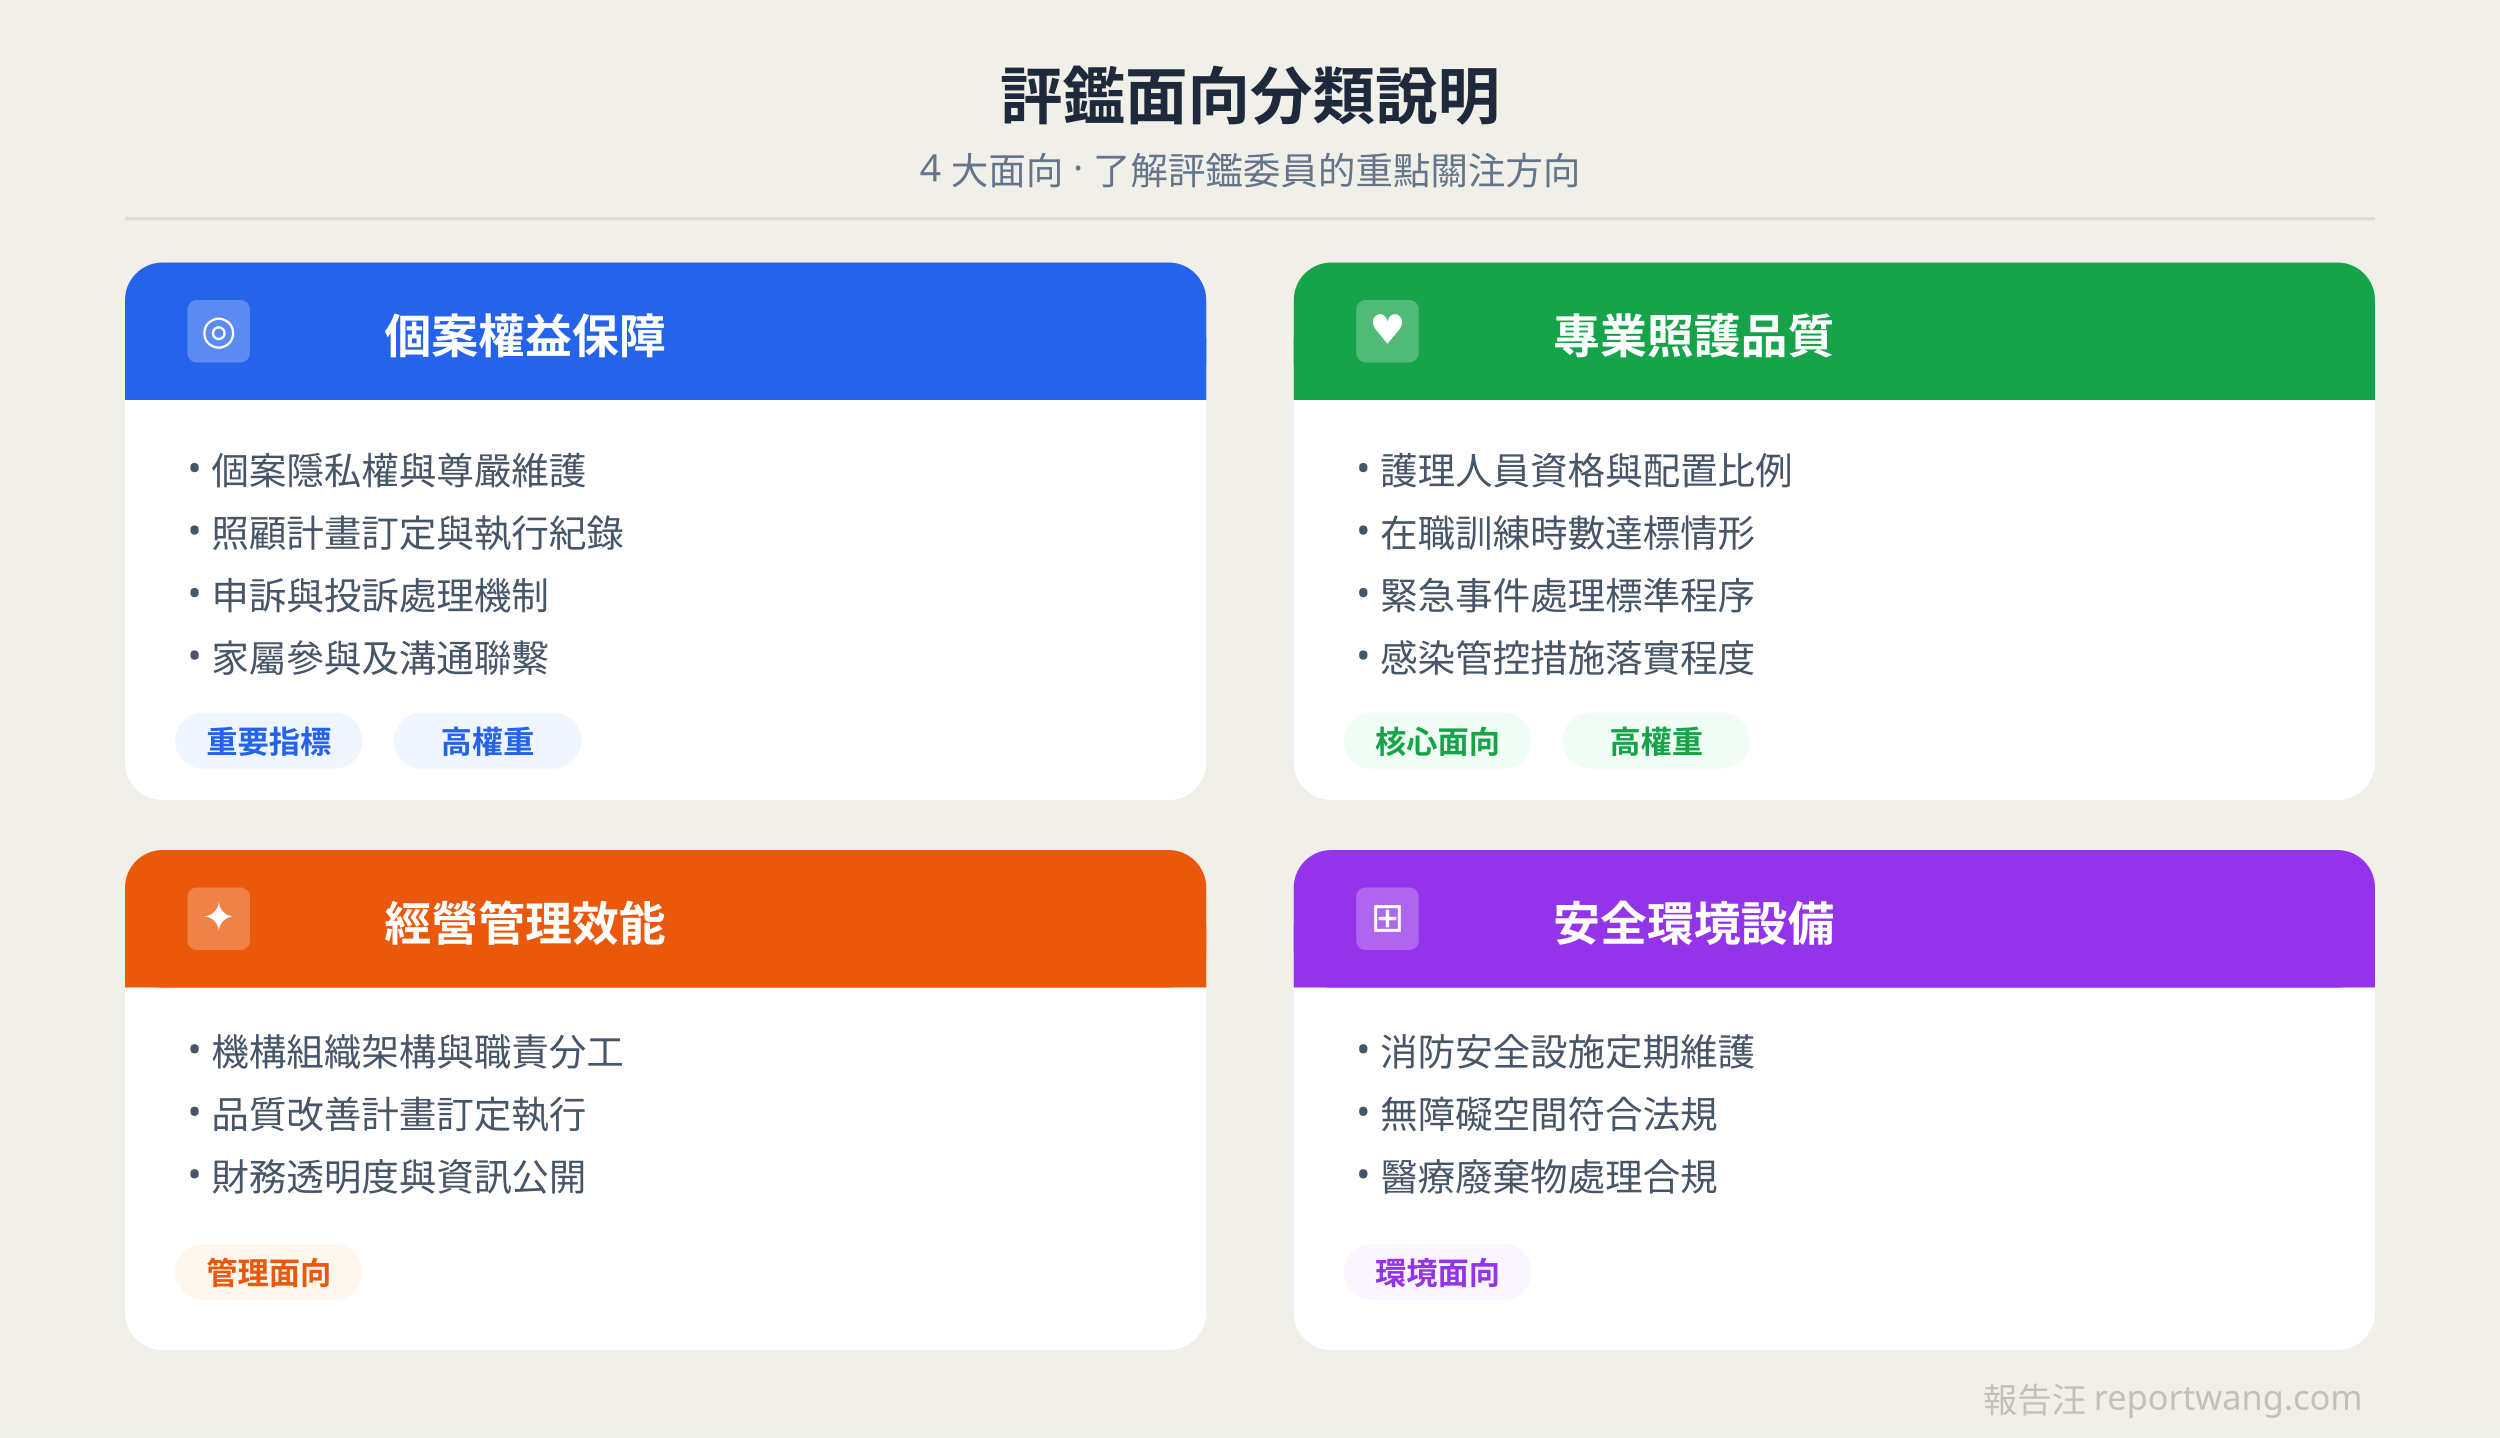
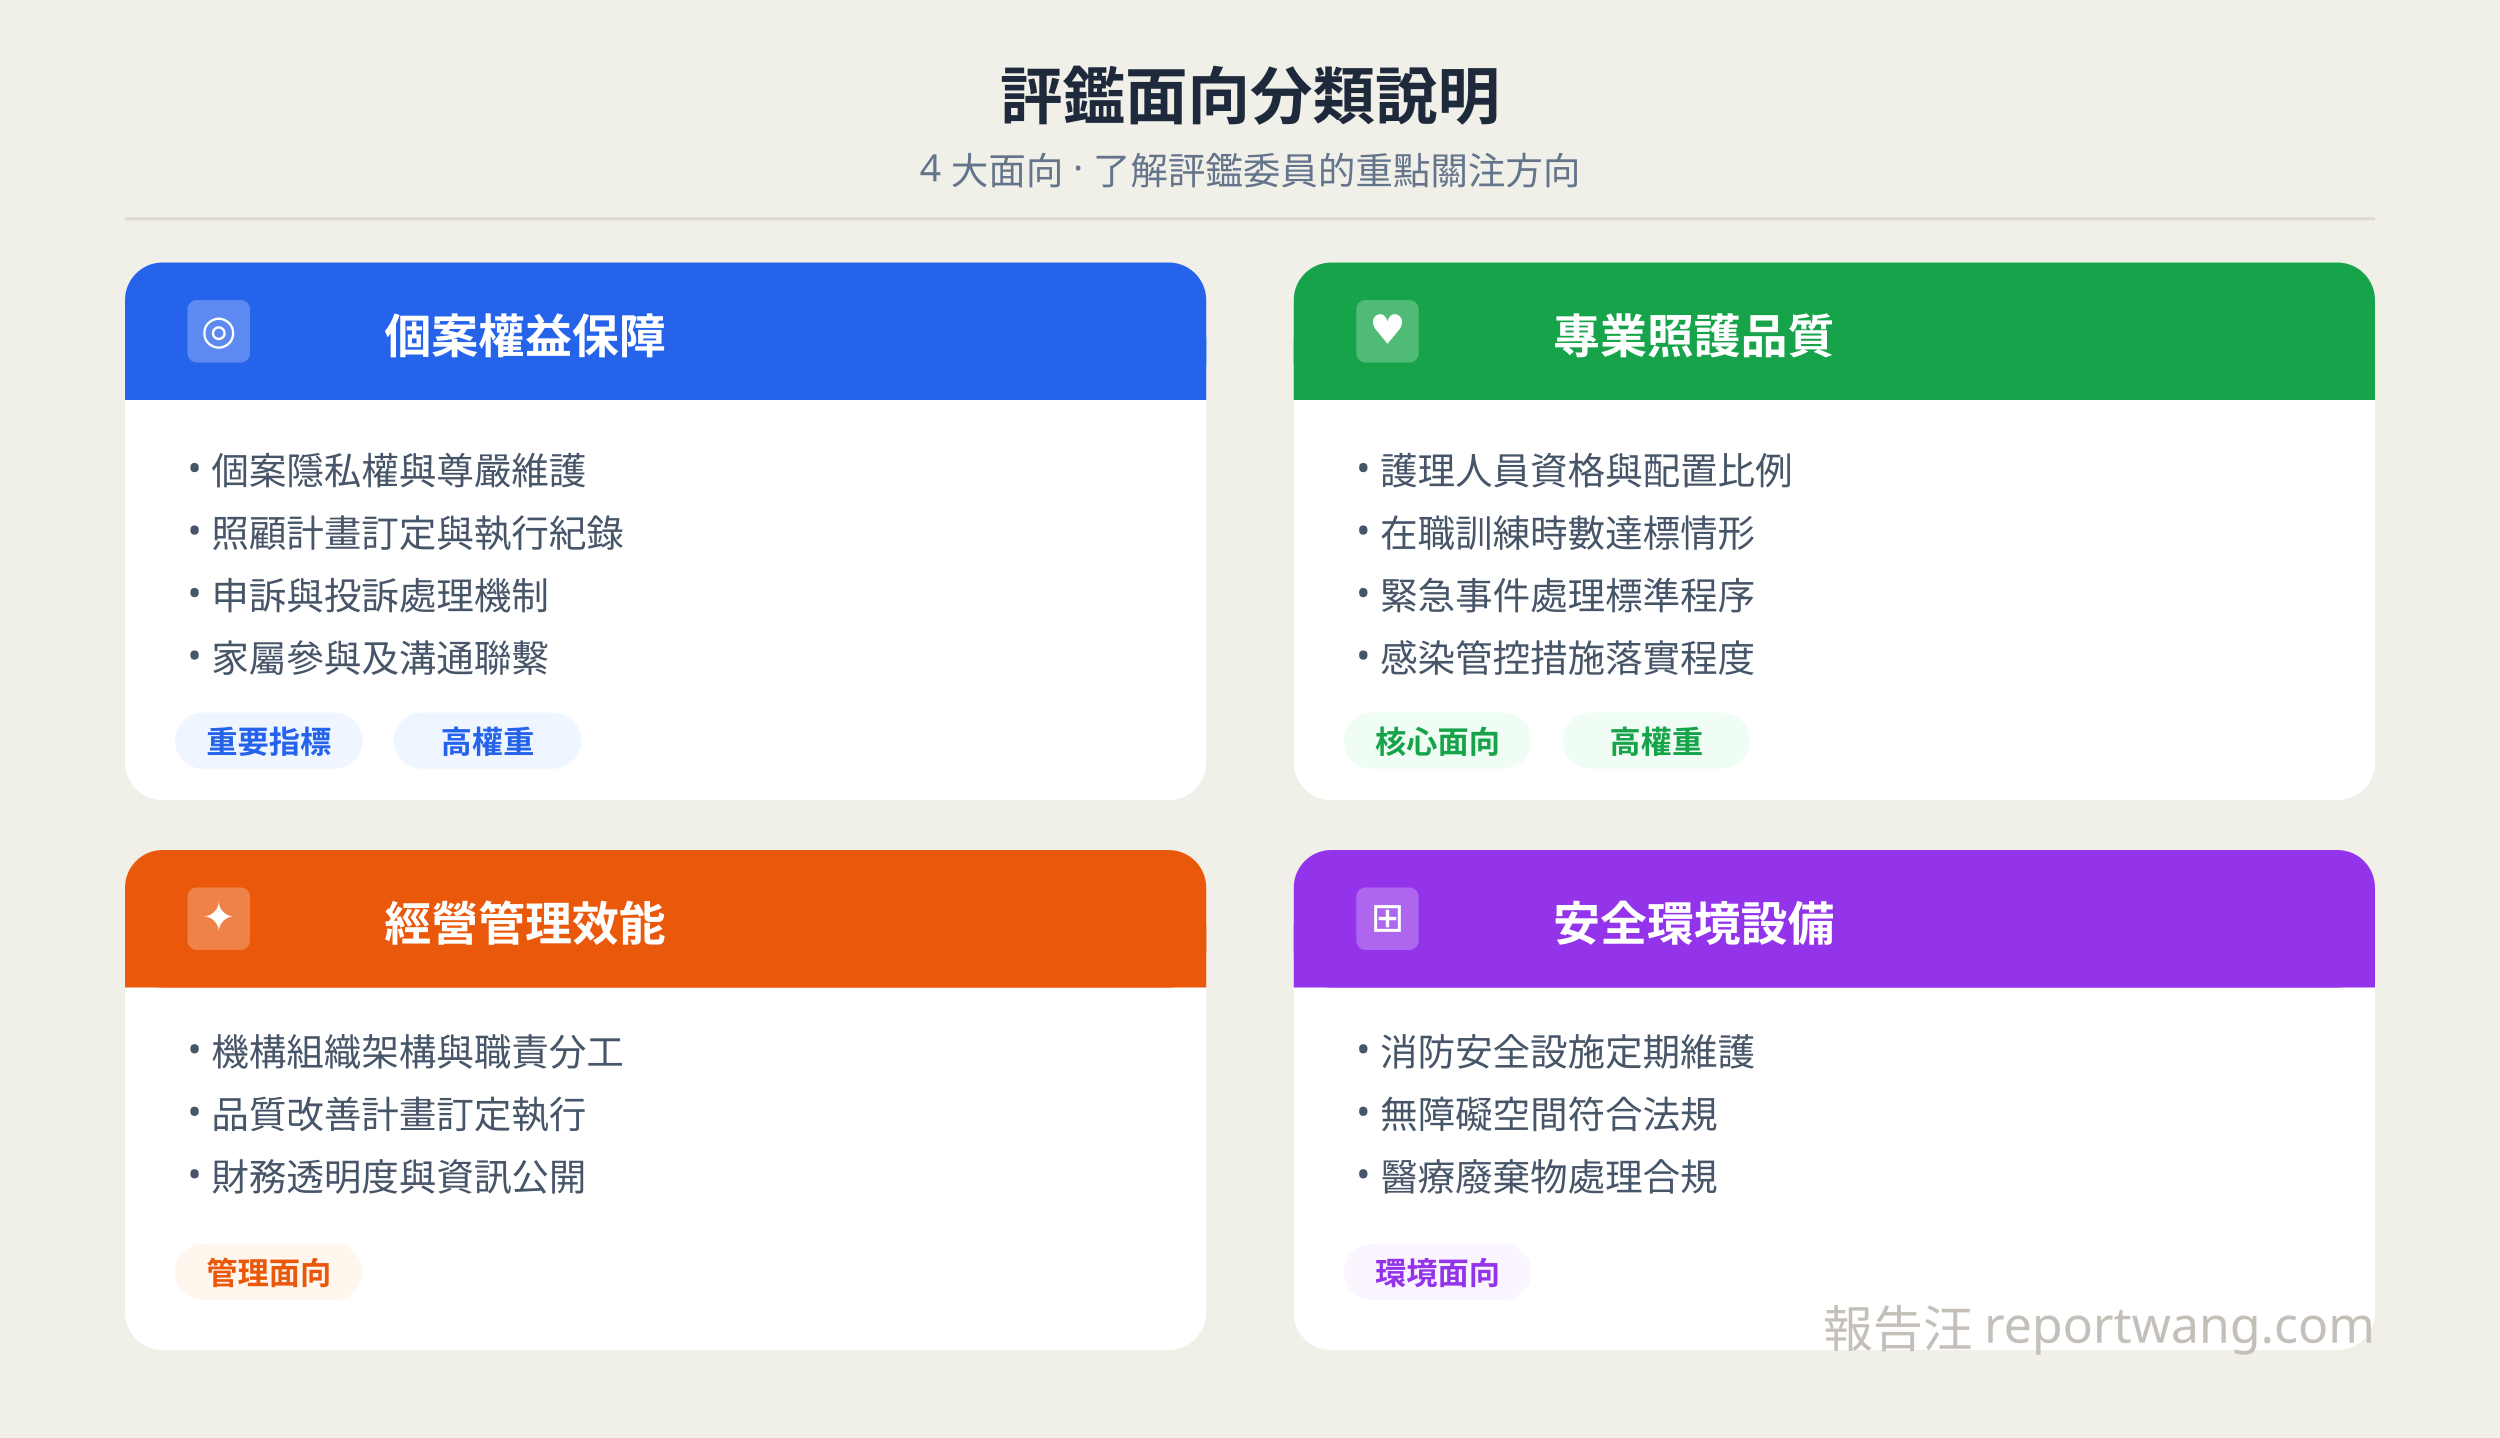
<svg xmlns="http://www.w3.org/2000/svg" width="800" height="460" viewBox="0 0 800 460">
  <rect width="800" height="460" fill="#f0efe8" />
  <text x="400" y="38" text-anchor="middle" font-family="'Noto Sans TC', sans-serif" font-size="20" fill="#1e293b" font-weight="700">評鑑面向分類說明</text>
  <text x="400" y="58" text-anchor="middle" font-family="'Noto Sans TC', sans-serif" font-size="12" fill="#64748b">4 大面向 · 了解評鑑委員的重點關注方向</text>
  <line x1="40" y1="70" x2="760" y2="70" stroke="#dedad3" stroke-width="1" />
  <rect x="40" y="84" width="346" height="172" rx="12" fill="white" />
  <rect x="40" y="84" width="346" height="44" rx="12" fill="#2563eb" />
  <rect x="40" y="108" width="346" height="20" fill="#2563eb" />
  <rect x="60" y="96" width="20" height="20" rx="3" fill="rgba(255,255,255,0.25)" />
  <text x="70" y="110" text-anchor="middle" font-family="sans-serif" font-size="13" fill="white">◎</text>
  <text x="168" y="113" text-anchor="middle" font-family="'Noto Sans TC', sans-serif" font-size="15" fill="white" font-weight="700">個案權益保障</text>
  <text x="60" y="154" font-family="'Noto Sans TC', sans-serif" font-size="12" fill="#475569">• 個案隱私權與尊嚴維護</text>
  <text x="60" y="174" font-family="'Noto Sans TC', sans-serif" font-size="12" fill="#475569">• 照顧計畫訂定與執行紀錄</text>
  <text x="60" y="194" font-family="'Noto Sans TC', sans-serif" font-size="12" fill="#475569">• 申訴與投訴處理機制</text>
  <text x="60" y="214" font-family="'Noto Sans TC', sans-serif" font-size="12" fill="#475569">• 家屬參與及溝通聯繫</text>
  <rect x="56" y="228" width="60" height="18" rx="9" fill="#eff6ff" />
  <text x="86" y="241" text-anchor="middle" font-family="'Noto Sans TC', sans-serif" font-size="10" fill="#2563eb" font-weight="600">重要指標</text>
  <rect x="126" y="228" width="60" height="18" rx="9" fill="#eff6ff" />
  <text x="156" y="241" text-anchor="middle" font-family="'Noto Sans TC', sans-serif" font-size="10" fill="#2563eb" font-weight="600">高權重</text>
  <rect x="414" y="84" width="346" height="172" rx="12" fill="white" />
  <rect x="414" y="84" width="346" height="44" rx="12" fill="#16a34a" />
  <rect x="414" y="108" width="346" height="20" fill="#16a34a" />
  <rect x="434" y="96" width="20" height="20" rx="3" fill="rgba(255,255,255,0.25)" />
  <text x="444" y="110" text-anchor="middle" font-family="sans-serif" font-size="13" fill="white">♥</text>
  <text x="542" y="113" text-anchor="middle" font-family="'Noto Sans TC', sans-serif" font-size="15" fill="white" font-weight="700">專業照護品質</text>
  <text x="434" y="154" font-family="'Noto Sans TC', sans-serif" font-size="12" fill="#475569">• 護理人員資格與配置比例</text>
  <text x="434" y="174" font-family="'Noto Sans TC', sans-serif" font-size="12" fill="#475569">• 在職訓練時數達標情形</text>
  <text x="434" y="194" font-family="'Noto Sans TC', sans-serif" font-size="12" fill="#475569">• 緊急事件處理標準程序</text>
  <text x="434" y="214" font-family="'Noto Sans TC', sans-serif" font-size="12" fill="#475569">• 感染管控措施落實程度</text>
  <rect x="430" y="228" width="60" height="18" rx="9" fill="#f0fdf4" />
  <text x="460" y="241" text-anchor="middle" font-family="'Noto Sans TC', sans-serif" font-size="10" fill="#16a34a" font-weight="600">核心面向</text>
  <rect x="500" y="228" width="60" height="18" rx="9" fill="#f0fdf4" />
  <text x="530" y="241" text-anchor="middle" font-family="'Noto Sans TC', sans-serif" font-size="10" fill="#16a34a" font-weight="600">高權重</text>
  <rect x="40" y="272" width="346" height="160" rx="12" fill="white" />
  <rect x="40" y="272" width="346" height="44" rx="12" fill="#ea580c" />
  <rect x="40" y="296" width="346" height="20" fill="#ea580c" />
  <rect x="60" y="284" width="20" height="20" rx="3" fill="rgba(255,255,255,0.25)" />
  <text x="70" y="298" text-anchor="middle" font-family="sans-serif" font-size="13" fill="white">✦</text>
  <text x="168" y="301" text-anchor="middle" font-family="'Noto Sans TC', sans-serif" font-size="15" fill="white" font-weight="700">經營管理效能</text>
  <text x="60" y="340" font-family="'Noto Sans TC', sans-serif" font-size="12" fill="#475569">• 機構組織架構與職責分工</text>
  <text x="60" y="360" font-family="'Noto Sans TC', sans-serif" font-size="12" fill="#475569">• 品質改善計畫訂定執行</text>
  <text x="60" y="380" font-family="'Noto Sans TC', sans-serif" font-size="12" fill="#475569">• 財務透明度與資訊公開</text>
  <rect x="56" y="398" width="60" height="18" rx="9" fill="#fff7ed" />
  <text x="86" y="411" text-anchor="middle" font-family="'Noto Sans TC', sans-serif" font-size="10" fill="#ea580c" font-weight="600">管理面向</text>
  <rect x="414" y="272" width="346" height="160" rx="12" fill="white" />
  <rect x="414" y="272" width="346" height="44" rx="12" fill="#9333ea" />
  <rect x="414" y="296" width="346" height="20" fill="#9333ea" />
  <rect x="434" y="284" width="20" height="20" rx="3" fill="rgba(255,255,255,0.25)" />
  <text x="444" y="298" text-anchor="middle" font-family="sans-serif" font-size="13" fill="white">⊞</text>
  <text x="542" y="301" text-anchor="middle" font-family="'Noto Sans TC', sans-serif" font-size="15" fill="white" font-weight="700">安全環境設備</text>
  <text x="434" y="340" font-family="'Noto Sans TC', sans-serif" font-size="12" fill="#475569">• 消防安全設施定期維護</text>
  <text x="434" y="360" font-family="'Noto Sans TC', sans-serif" font-size="12" fill="#475569">• 無障礙空間符合法規</text>
  <text x="434" y="380" font-family="'Noto Sans TC', sans-serif" font-size="12" fill="#475569">• 醫療廢棄物處理合規</text>
  <rect x="430" y="398" width="60" height="18" rx="9" fill="#faf5ff" />
  <text x="460" y="411" text-anchor="middle" font-family="'Noto Sans TC', sans-serif" font-size="10" fill="#9333ea" font-weight="600">環境面向</text>
-   <text x="756" y="452" text-anchor="end" font-family="'Noto Sans TC', sans-serif" font-size="11" fill="#c4bfb8">報告汪 reportwang.com</text>
+   <text x="760" y="431" font-size="16" fill="#c4bfb8" text-anchor="end" font-weight="400" font-family="'Noto Sans TC', sans-serif">報告汪 reportwang.com</text>
</svg>
